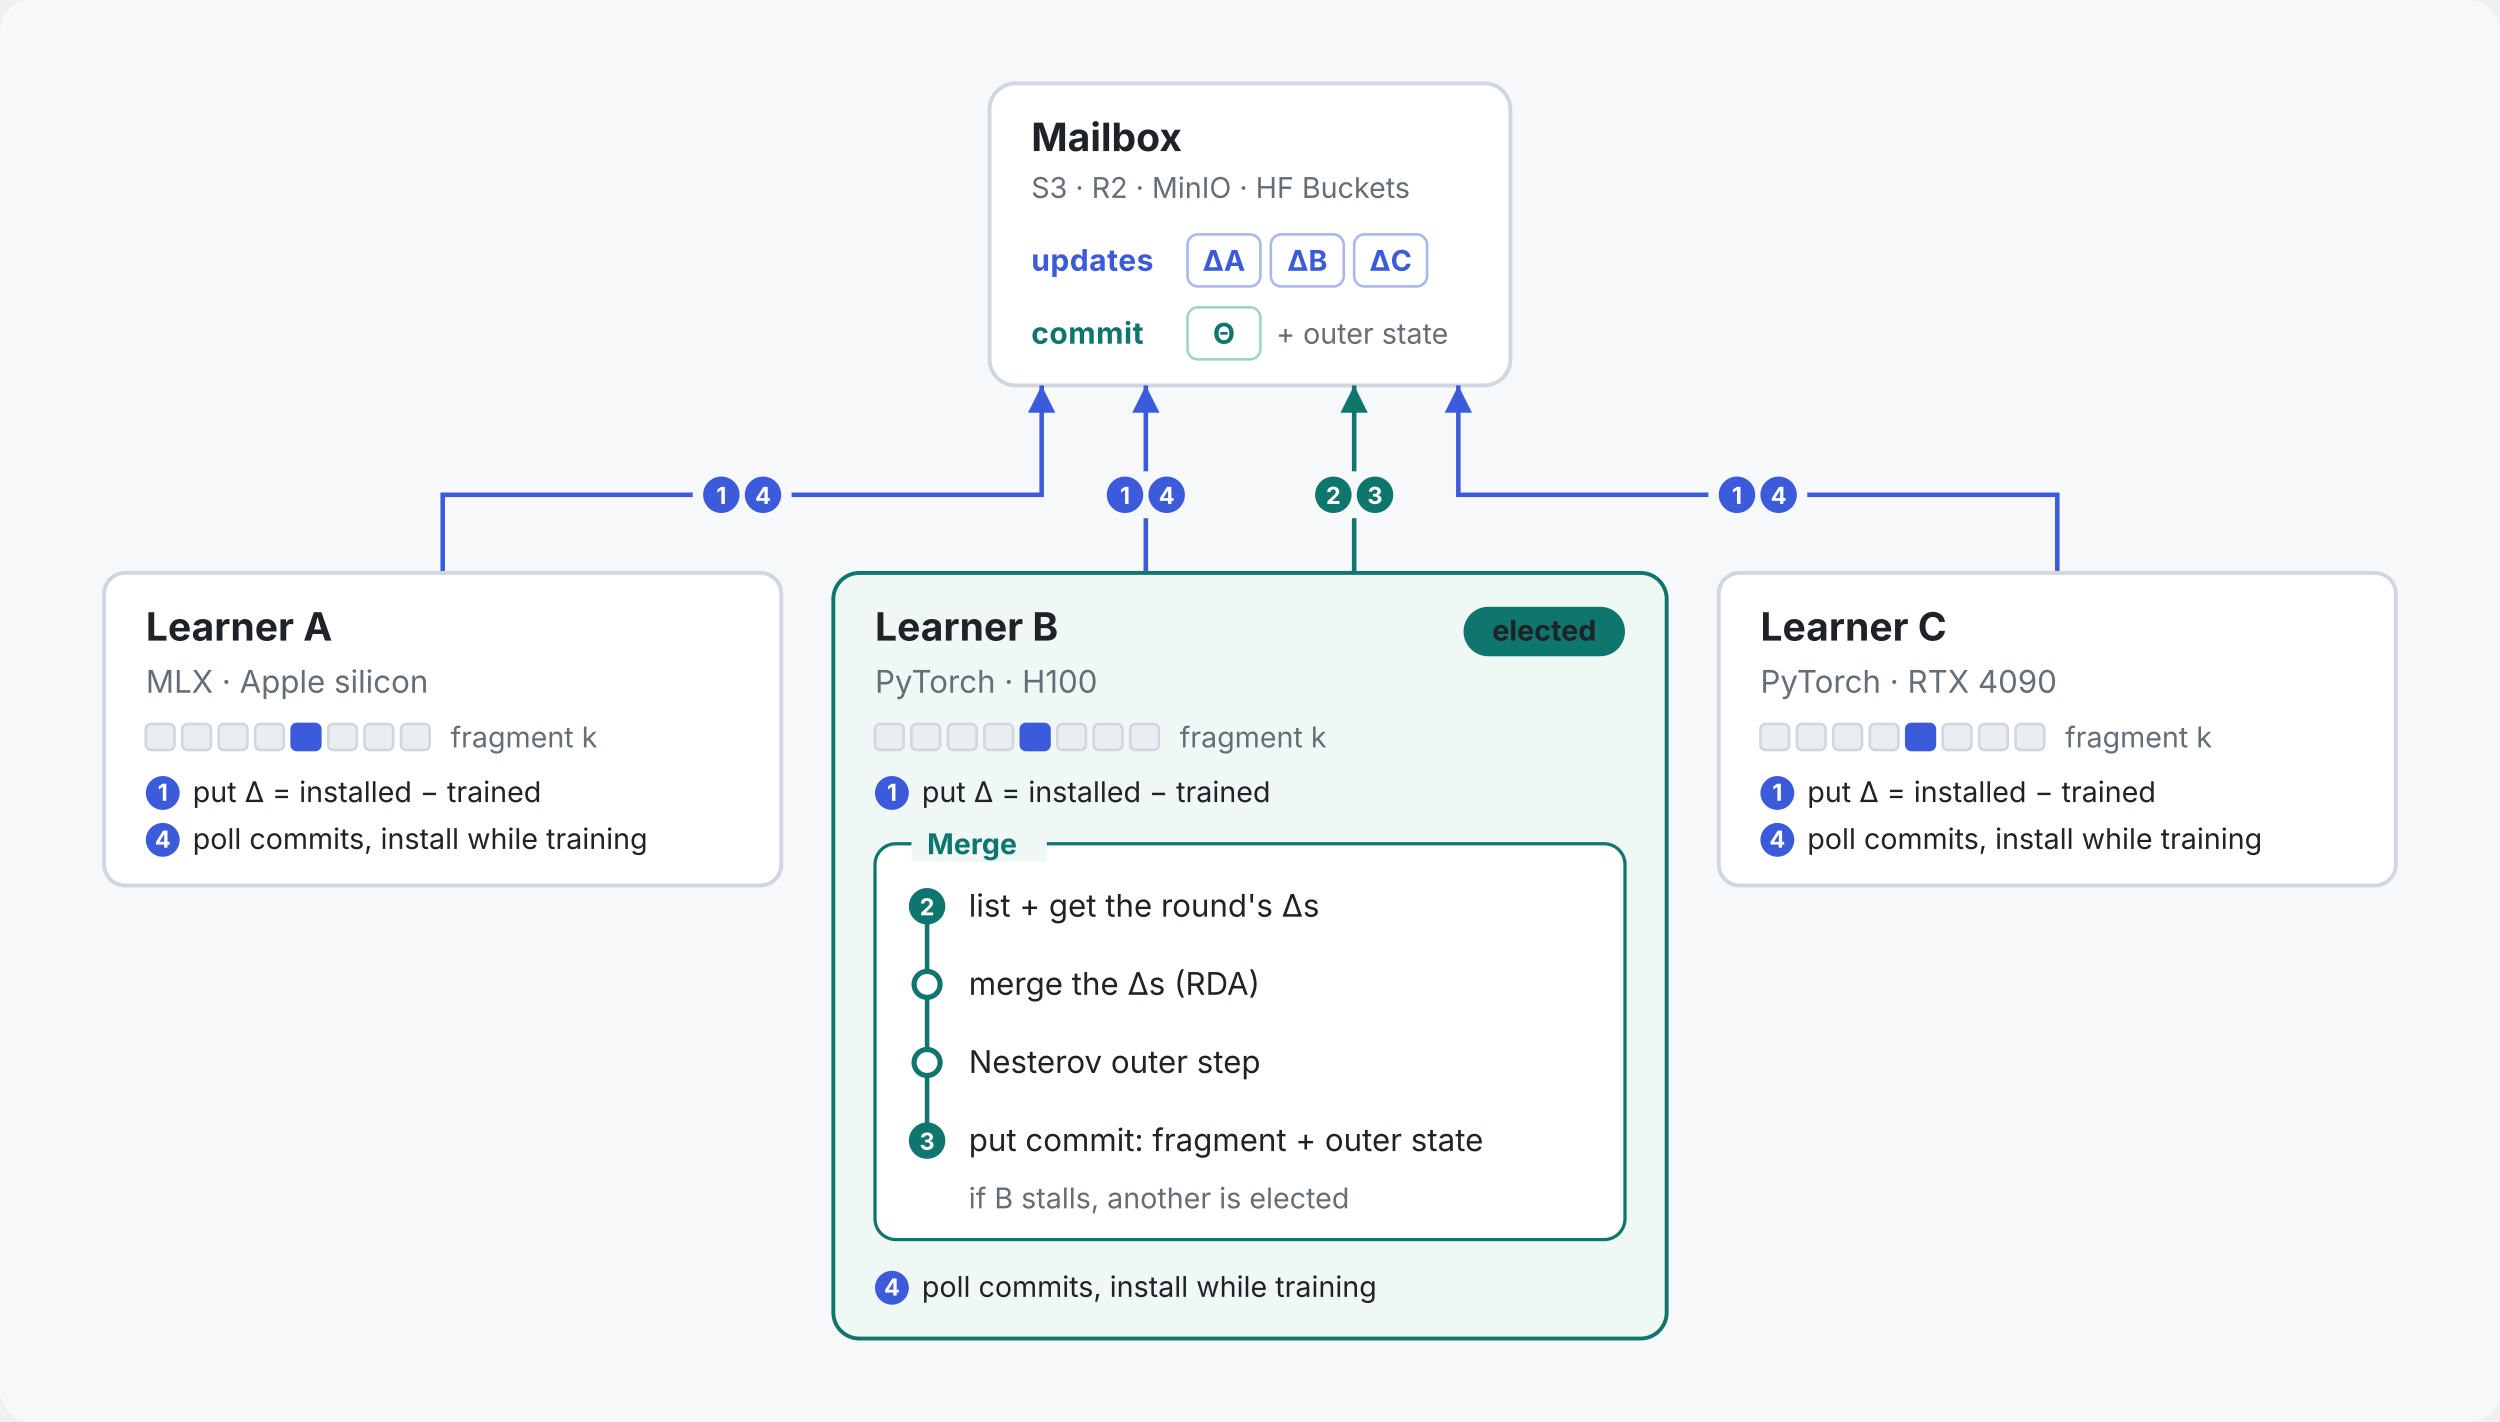
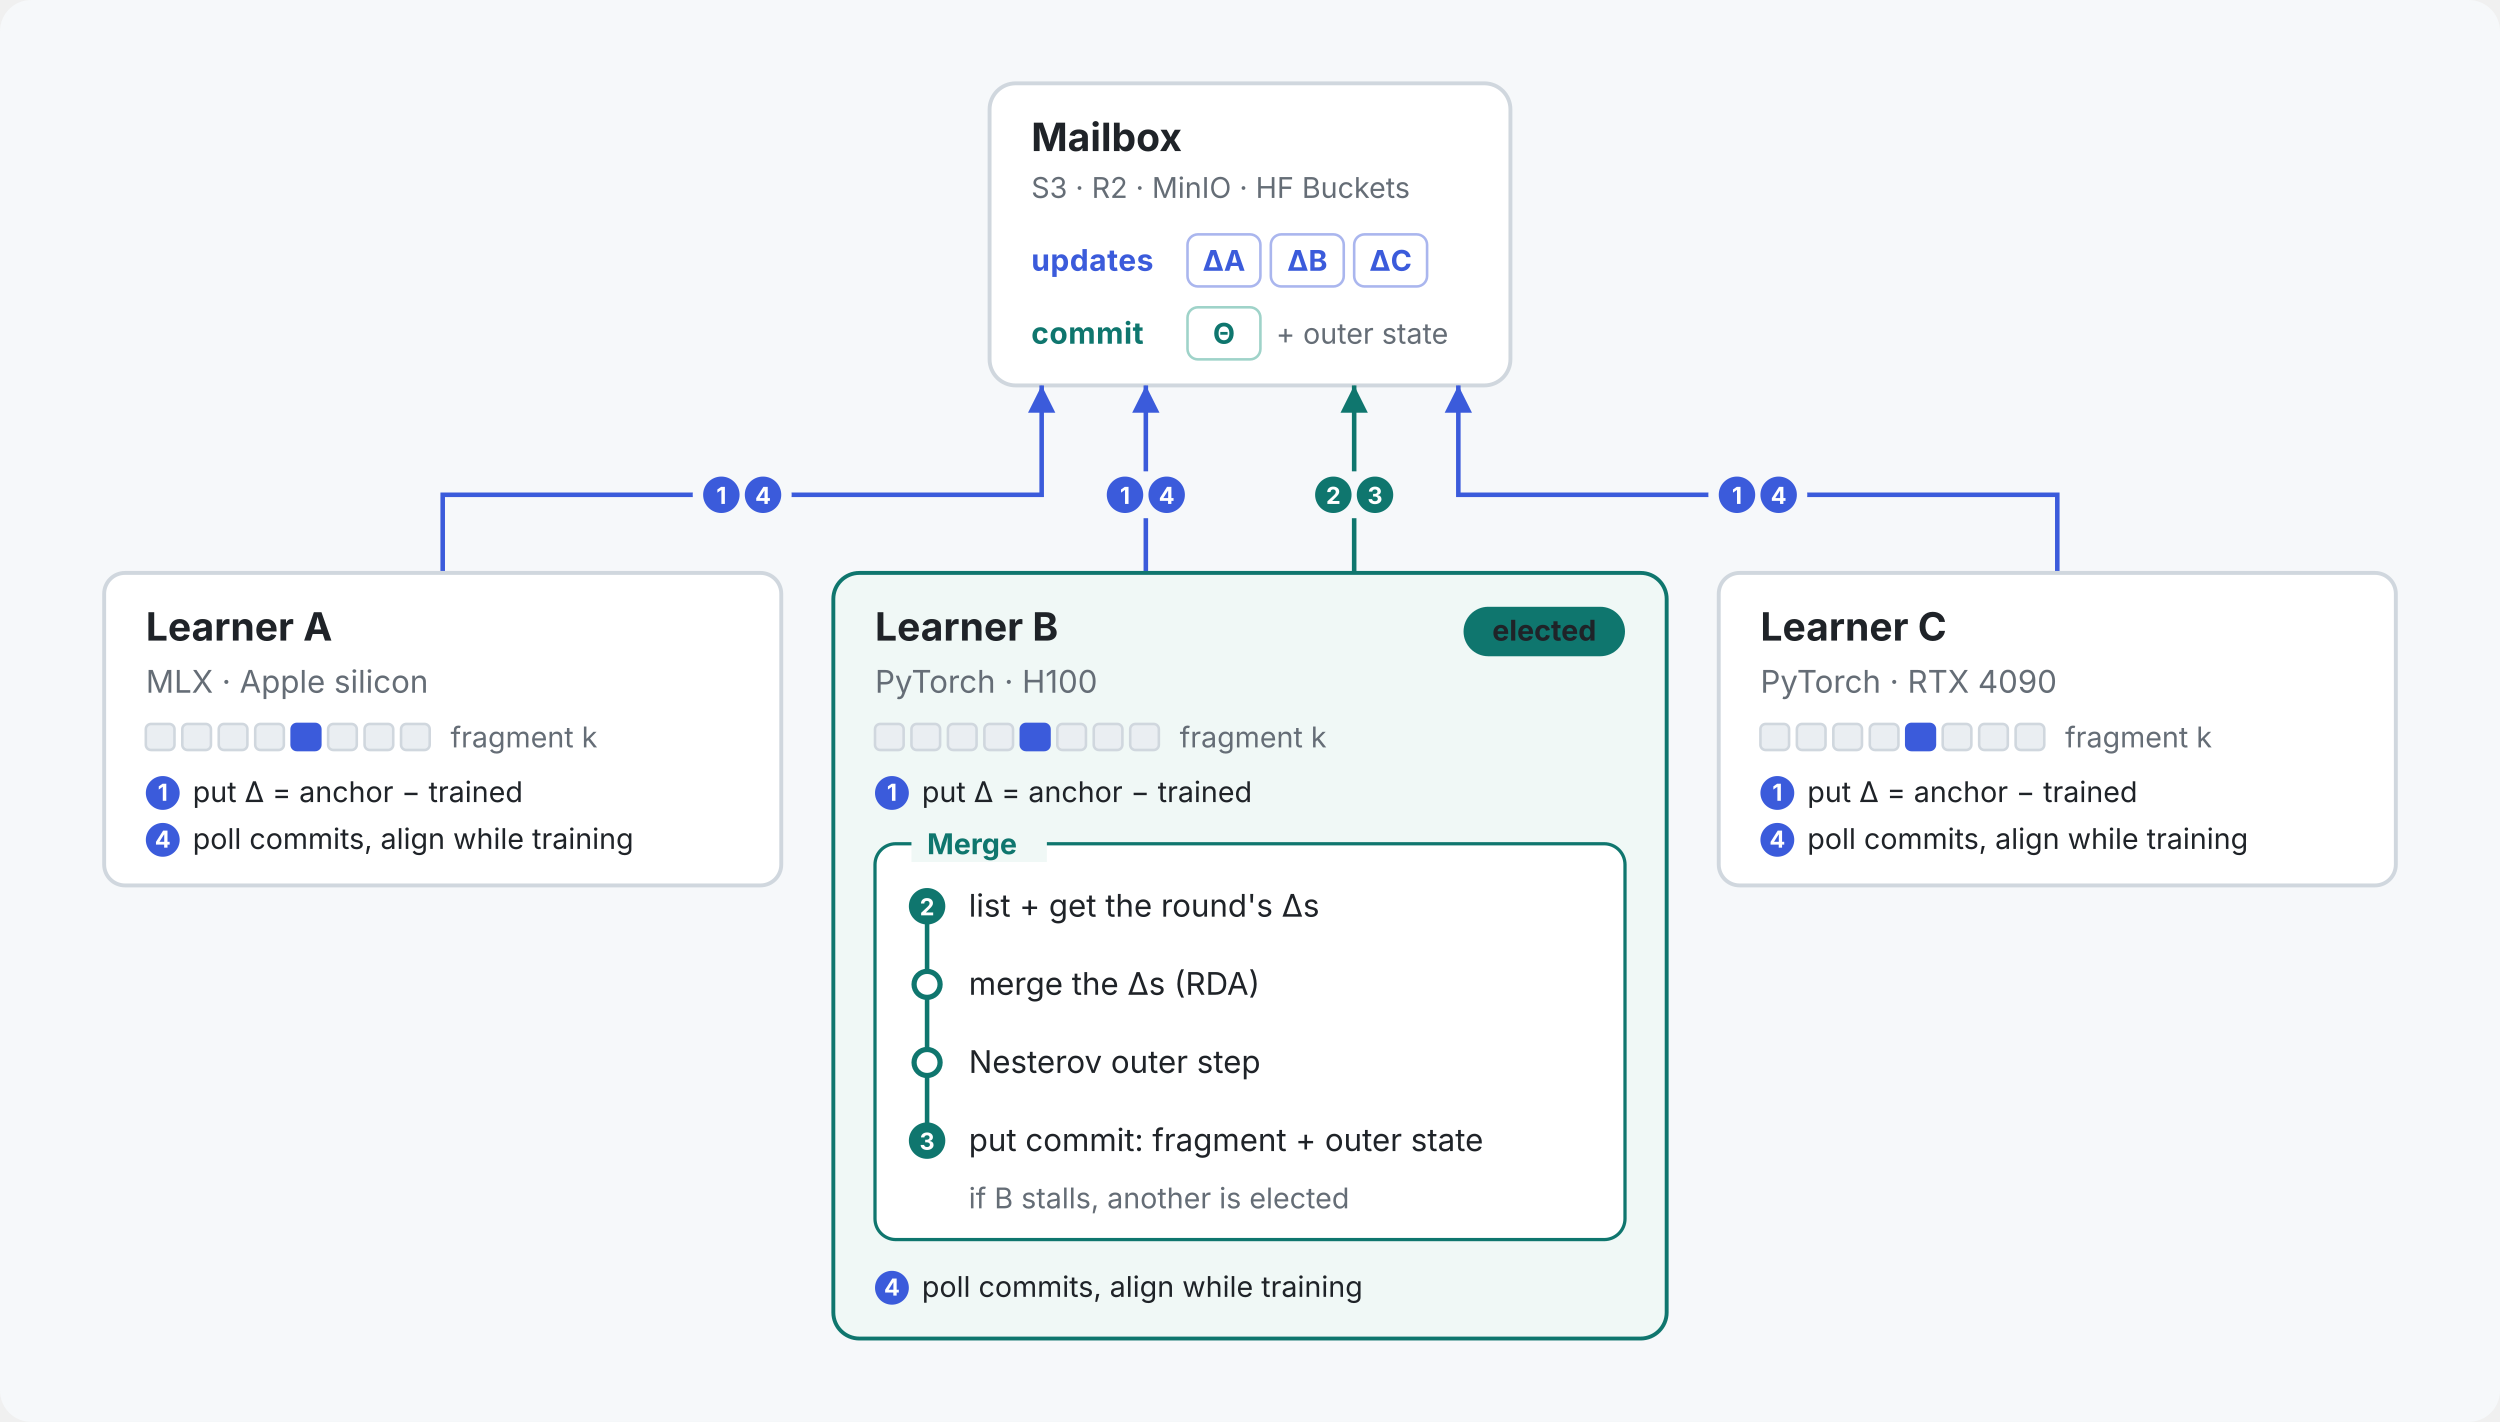
<svg xmlns="http://www.w3.org/2000/svg" width="960" height="546" viewBox="0 0 960 546" role="img" aria-labelledby="title desc">
  <defs>
    <marker id="arrow" viewBox="0 0 10 10" refX="10" refY="5" markerWidth="6" markerHeight="6" orient="auto-start-reverse">
      <path d="M 0 0 L 10 5 L 0 10 Z" fill="#3b5bdb" />
    </marker>
    <marker id="arrow-teal" viewBox="0 0 10 10" refX="10" refY="5" markerWidth="6" markerHeight="6" orient="auto-start-reverse">
      <path d="M 0 0 L 10 5 L 0 10 Z" fill="#0f766e" />
    </marker>
    <g id="fragments">
      <rect x="0" y="0" width="11" height="10" rx="2" class="tile" />
      <rect x="14" y="0" width="11" height="10" rx="2" class="tile" />
      <rect x="28" y="0" width="11" height="10" rx="2" class="tile" />
      <rect x="42" y="0" width="11" height="10" rx="2" class="tile" />
      <rect x="56" y="0" width="11" height="10" rx="2" class="tile-k" />
      <rect x="70" y="0" width="11" height="10" rx="2" class="tile" />
      <rect x="84" y="0" width="11" height="10" rx="2" class="tile" />
      <rect x="98" y="0" width="11" height="10" rx="2" class="tile" />
    </g>
    <style>
      text { font-family: -apple-system, BlinkMacSystemFont, "Segoe UI", Inter, Helvetica, Arial, sans-serif; font-size: 12px; fill: #1f2328; }
      .h { font-size: 15px; font-weight: 700; }
      .muted { fill: #656d76; }
      .small { font-size: 11px; }
      .label { font-size: 11px; font-weight: 700; }
      .digit { font-size: 9px; font-weight: 700; fill: #ffffff; }
      .key { font-size: 11.5px; font-weight: 700; letter-spacing: 0.2px; }
      .blue { fill: #3b5bdb; }
      .teal { fill: #0f766e; }
      .card { fill: #ffffff; stroke: #d0d7de; stroke-width: 1.5; }
      .elected { fill: #f0f8f6; stroke: #0f766e; stroke-width: 1.5; }
      .nested { fill: #ffffff; stroke: #0f766e; stroke-width: 1.25; }
      .slot { fill: #ffffff; stroke: #aab6ee; }
      .tile { fill: #eaeef2; stroke: #d0d7de; stroke-width: 1; }
      .tile-k { fill: #3b5bdb; stroke: #3b5bdb; stroke-width: 1; }
      .wire { fill: none; stroke: #3b5bdb; stroke-width: 1.75; marker-end: url(#arrow); }
      .wire-teal { fill: none; stroke: #0f766e; stroke-width: 1.75; marker-end: url(#arrow-teal); }
      .spine { fill: none; stroke: #0f766e; stroke-width: 1.75; }
    </style>
  </defs>
  <rect width="960" height="546" rx="12" fill="#f6f8fa" />
  <rect x="380" y="32" width="200" height="116" rx="10" class="card" />
  <text x="396" y="58" class="h">Mailbox</text>
  <text x="396" y="76" class="small muted">S3 · R2 · MinIO · HF Buckets</text>
  <text x="396" y="104" class="key blue">updates</text>
  <rect x="456" y="90" width="28" height="20" rx="4" class="slot" />
  <text x="470" y="104" text-anchor="middle" class="label blue" font-size="10">ΔA</text>
  <rect x="488" y="90" width="28" height="20" rx="4" class="slot" />
  <text x="502" y="104" text-anchor="middle" class="label blue" font-size="10">ΔB</text>
  <rect x="520" y="90" width="28" height="20" rx="4" class="slot" />
  <text x="534" y="104" text-anchor="middle" class="label blue" font-size="10">ΔC</text>
  <text x="396" y="132" class="key teal">commit</text>
  <rect x="456" y="118" width="28" height="20" rx="4" fill="#ffffff" stroke="#9fd3c9" />
  <text x="470" y="132" text-anchor="middle" class="label teal" font-size="10">Θ</text>
  <text x="490" y="132" class="small muted">+ outer state</text>
  <path d="M 170 220 V 190 H 400 V 148" class="wire" />
  <path d="M 440 220 V 148" class="wire" />
  <path d="M 520 220 V 148" class="wire-teal" />
  <path d="M 790 220 V 190 H 560 V 148" class="wire" />
  <rect x="266" y="181" width="38" height="18" rx="9" fill="#f6f8fa" />
  <circle cx="277" cy="190" r="7" class="blue" />
  <text x="277" y="193.5" text-anchor="middle" class="digit">1</text>
  <circle cx="293" cy="190" r="7" class="blue" />
  <text x="293" y="193.5" text-anchor="middle" class="digit">4</text>
  <rect x="421" y="181" width="38" height="18" rx="9" fill="#f6f8fa" />
  <circle cx="432" cy="190" r="7" class="blue" />
  <text x="432" y="193.5" text-anchor="middle" class="digit">1</text>
  <circle cx="448" cy="190" r="7" class="blue" />
  <text x="448" y="193.5" text-anchor="middle" class="digit">4</text>
  <rect x="501" y="181" width="38" height="18" rx="9" fill="#f6f8fa" />
  <circle cx="512" cy="190" r="7" class="teal" />
  <text x="512" y="193.5" text-anchor="middle" class="digit">2</text>
  <circle cx="528" cy="190" r="7" class="teal" />
  <text x="528" y="193.5" text-anchor="middle" class="digit">3</text>
  <rect x="656" y="181" width="38" height="18" rx="9" fill="#f6f8fa" />
  <circle cx="667" cy="190" r="7" class="blue" />
  <text x="667" y="193.5" text-anchor="middle" class="digit">1</text>
  <circle cx="683" cy="190" r="7" class="blue" />
  <text x="683" y="193.5" text-anchor="middle" class="digit">4</text>
  <rect x="40" y="220" width="260" height="120" rx="8" class="card" />
  <text x="56" y="246" class="h">Learner A</text>
  <text x="56" y="266" class="muted">MLX · Apple silicon</text>
  <use href="#fragments" x="56" y="278" />
  <text x="173" y="287" class="small muted">fragment k</text>
  <circle cx="62.5" cy="304.5" r="6.5" class="blue" />
  <text x="62.5" y="307.5" text-anchor="middle" class="digit">1</text>
-   <text x="74" y="308" class="small">put Δ = installed − trained</text>
+   <text x="74" y="308" class="small">put Δ = anchor − trained</text>
  <circle cx="62.5" cy="322.5" r="6.5" class="blue" />
  <text x="62.5" y="325.5" text-anchor="middle" class="digit">4</text>
-   <text x="74" y="326" class="small">poll commits, install while training</text>
+   <text x="74" y="326" class="small">poll commits, align while training</text>
  <rect x="320" y="220" width="320" height="294" rx="10" class="elected" />
  <text x="336" y="246" class="h">Learner B</text>
  <rect x="562" y="233" width="62" height="19" rx="9.5" fill="#0f766e" />
  <text x="593" y="246" text-anchor="middle" class="label" fill="#ffffff">elected</text>
  <text x="336" y="266" class="muted">PyTorch · H100</text>
  <use href="#fragments" x="336" y="278" />
  <text x="453" y="287" class="small muted">fragment k</text>
  <circle cx="342.5" cy="304.5" r="6.5" class="blue" />
  <text x="342.5" y="307.5" text-anchor="middle" class="digit">1</text>
-   <text x="354" y="308" class="small">put Δ = installed − trained</text>
+   <text x="354" y="308" class="small">put Δ = anchor − trained</text>
  <rect x="336" y="324" width="288" height="152" rx="8" class="nested" />
  <rect x="350" y="318" width="52" height="13" fill="#f0f8f6" />
  <text x="356" y="328" class="label teal">Merge</text>
  <path d="M 356 348 V 438" class="spine" />
  <circle cx="356" cy="348" r="7" class="teal" />
  <text x="356" y="351.5" text-anchor="middle" class="digit">2</text>
  <circle cx="356" cy="378" r="5" fill="#ffffff" stroke="#0f766e" stroke-width="2" />
  <circle cx="356" cy="408" r="5" fill="#ffffff" stroke="#0f766e" stroke-width="2" />
  <circle cx="356" cy="438" r="7" class="teal" />
  <text x="356" y="441.5" text-anchor="middle" class="digit">3</text>
  <text x="372" y="352">list + get the round's Δs</text>
  <text x="372" y="382">merge the Δs (RDA)</text>
  <text x="372" y="412">Nesterov outer step</text>
  <text x="372" y="442">put commit: fragment + outer state</text>
  <text x="372" y="464" class="small muted">if B stalls, another is elected</text>
  <circle cx="342.5" cy="494.5" r="6.5" class="blue" />
  <text x="342.5" y="497.5" text-anchor="middle" class="digit">4</text>
-   <text x="354" y="498" class="small">poll commits, install while training</text>
+   <text x="354" y="498" class="small">poll commits, align while training</text>
  <rect x="660" y="220" width="260" height="120" rx="8" class="card" />
  <text x="676" y="246" class="h">Learner C</text>
  <text x="676" y="266" class="muted">PyTorch · RTX 4090</text>
  <use href="#fragments" x="676" y="278" />
  <text x="793" y="287" class="small muted">fragment k</text>
  <circle cx="682.5" cy="304.5" r="6.5" class="blue" />
  <text x="682.5" y="307.5" text-anchor="middle" class="digit">1</text>
-   <text x="694" y="308" class="small">put Δ = installed − trained</text>
+   <text x="694" y="308" class="small">put Δ = anchor − trained</text>
  <circle cx="682.5" cy="322.5" r="6.5" class="blue" />
  <text x="682.5" y="325.5" text-anchor="middle" class="digit">4</text>
-   <text x="694" y="326" class="small">poll commits, install while training</text>
+   <text x="694" y="326" class="small">poll commits, align while training</text>
</svg>
